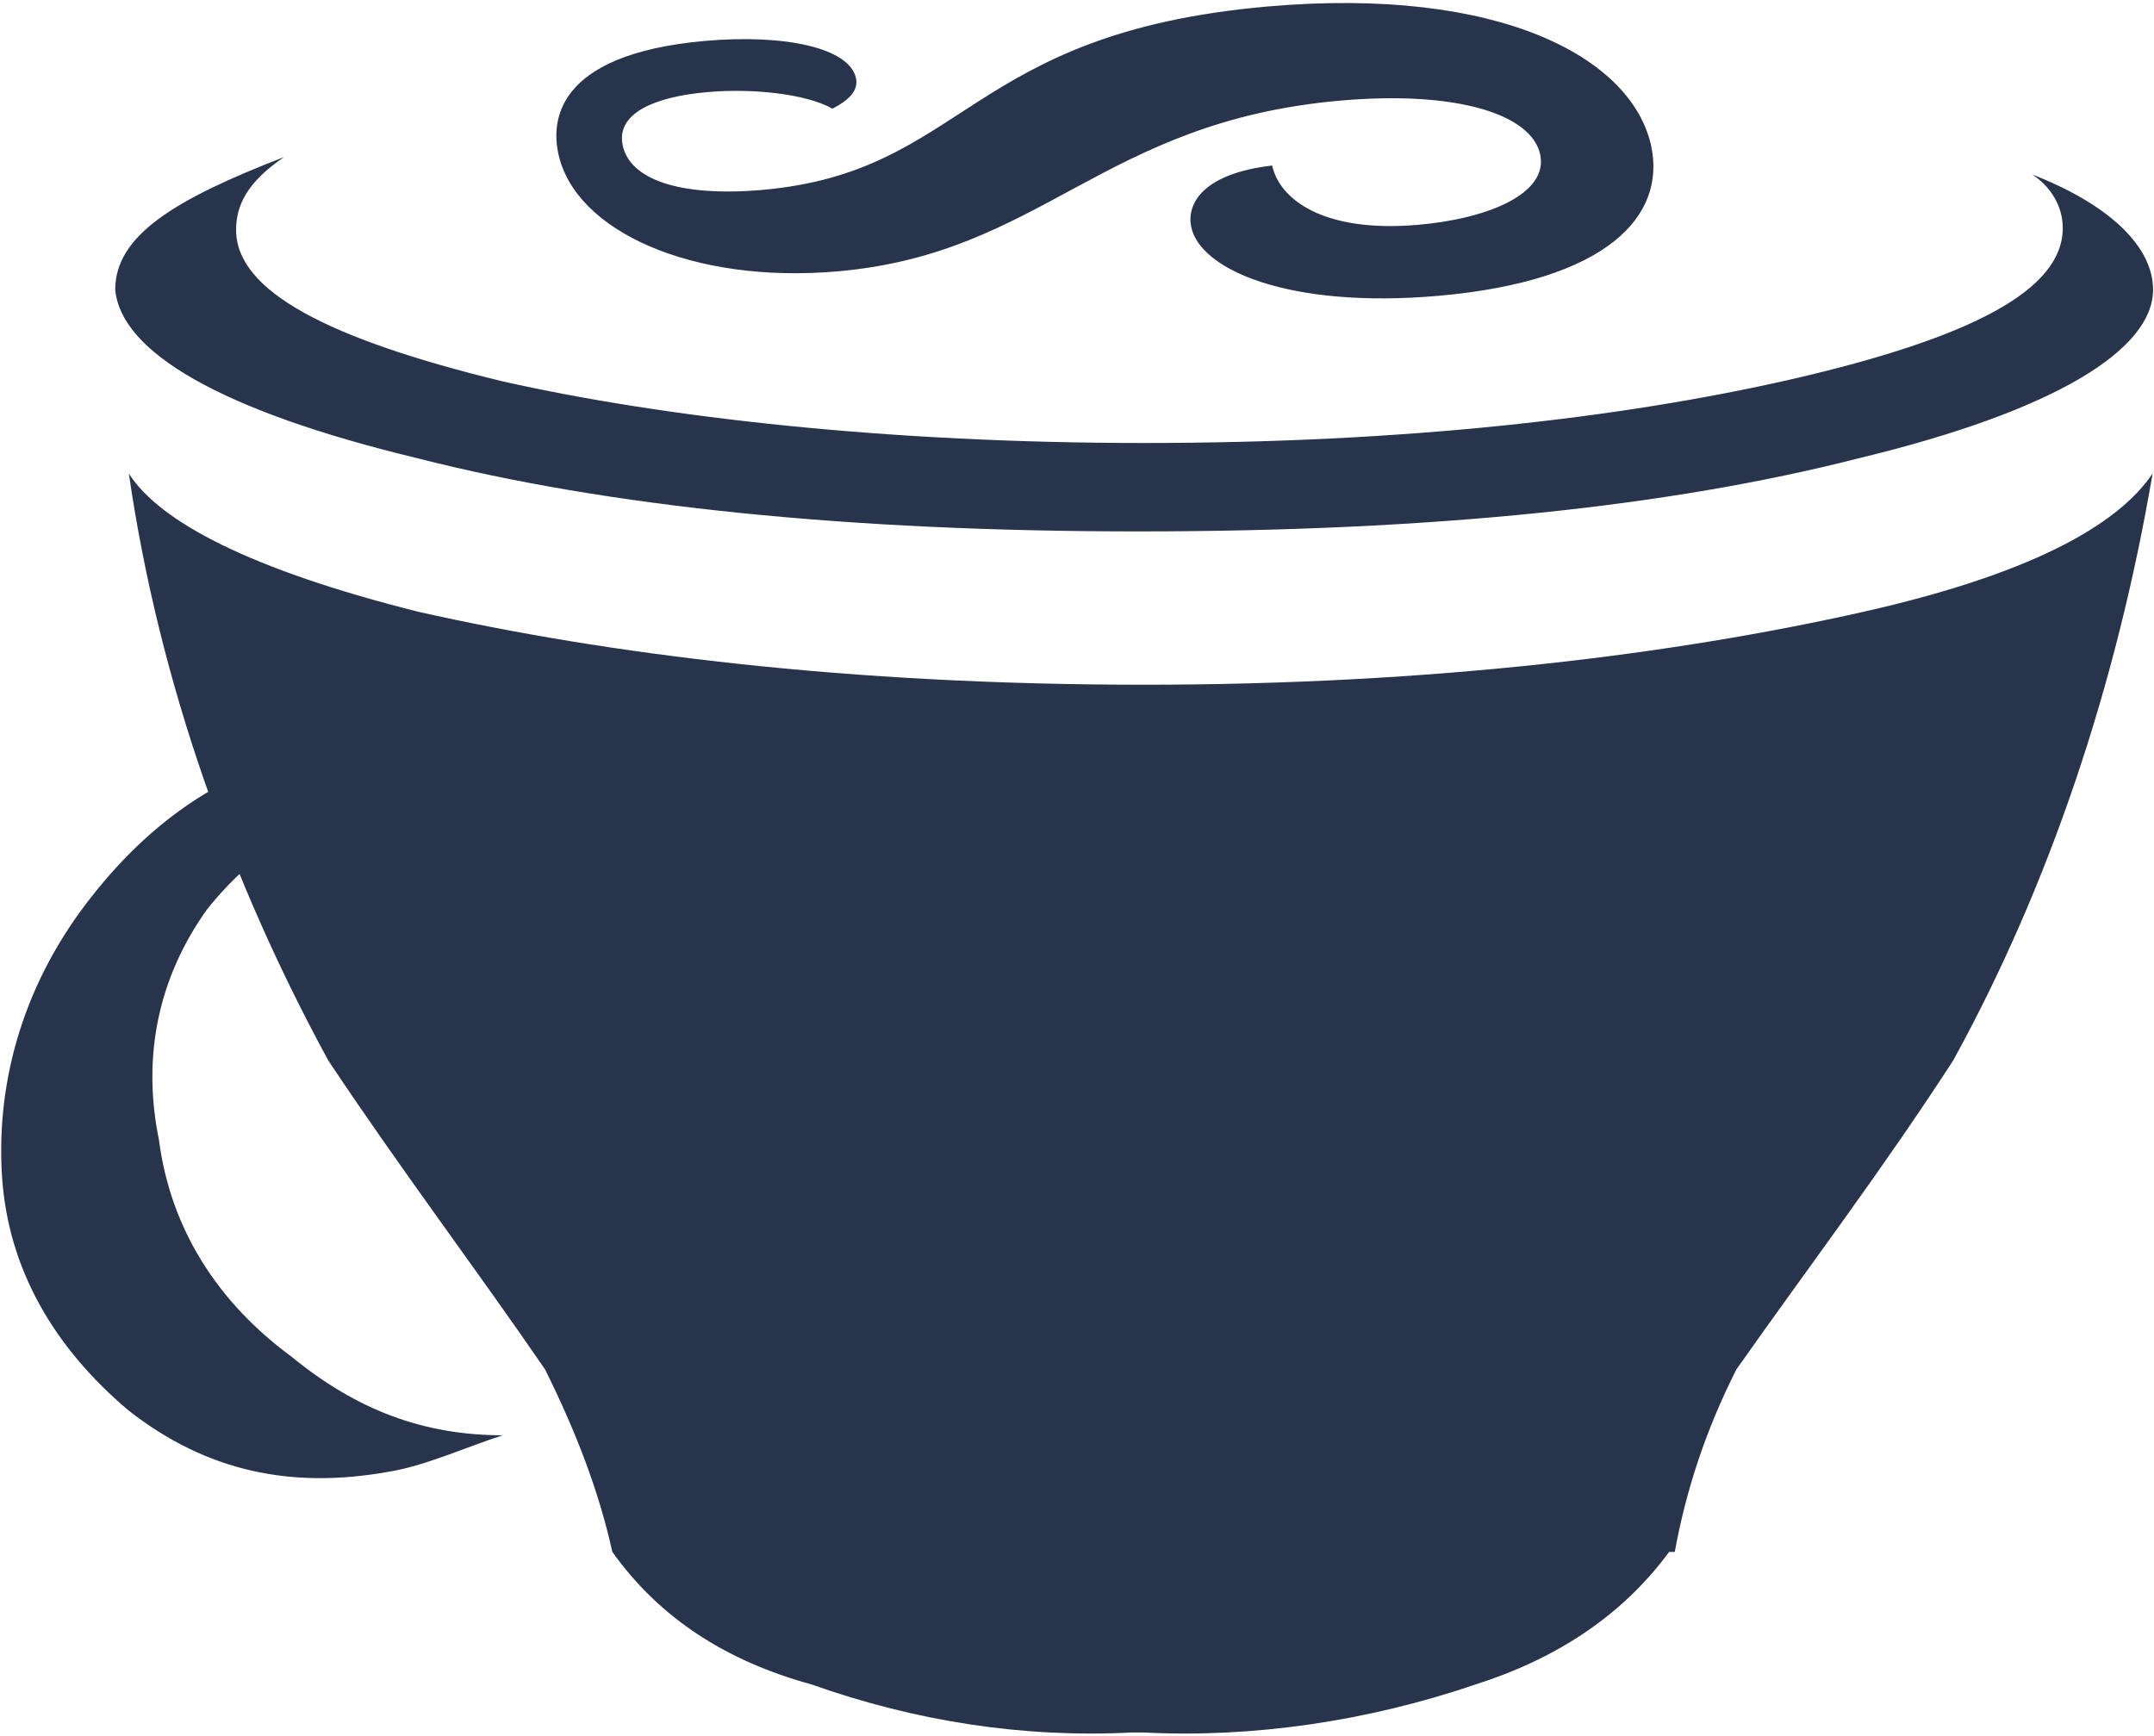
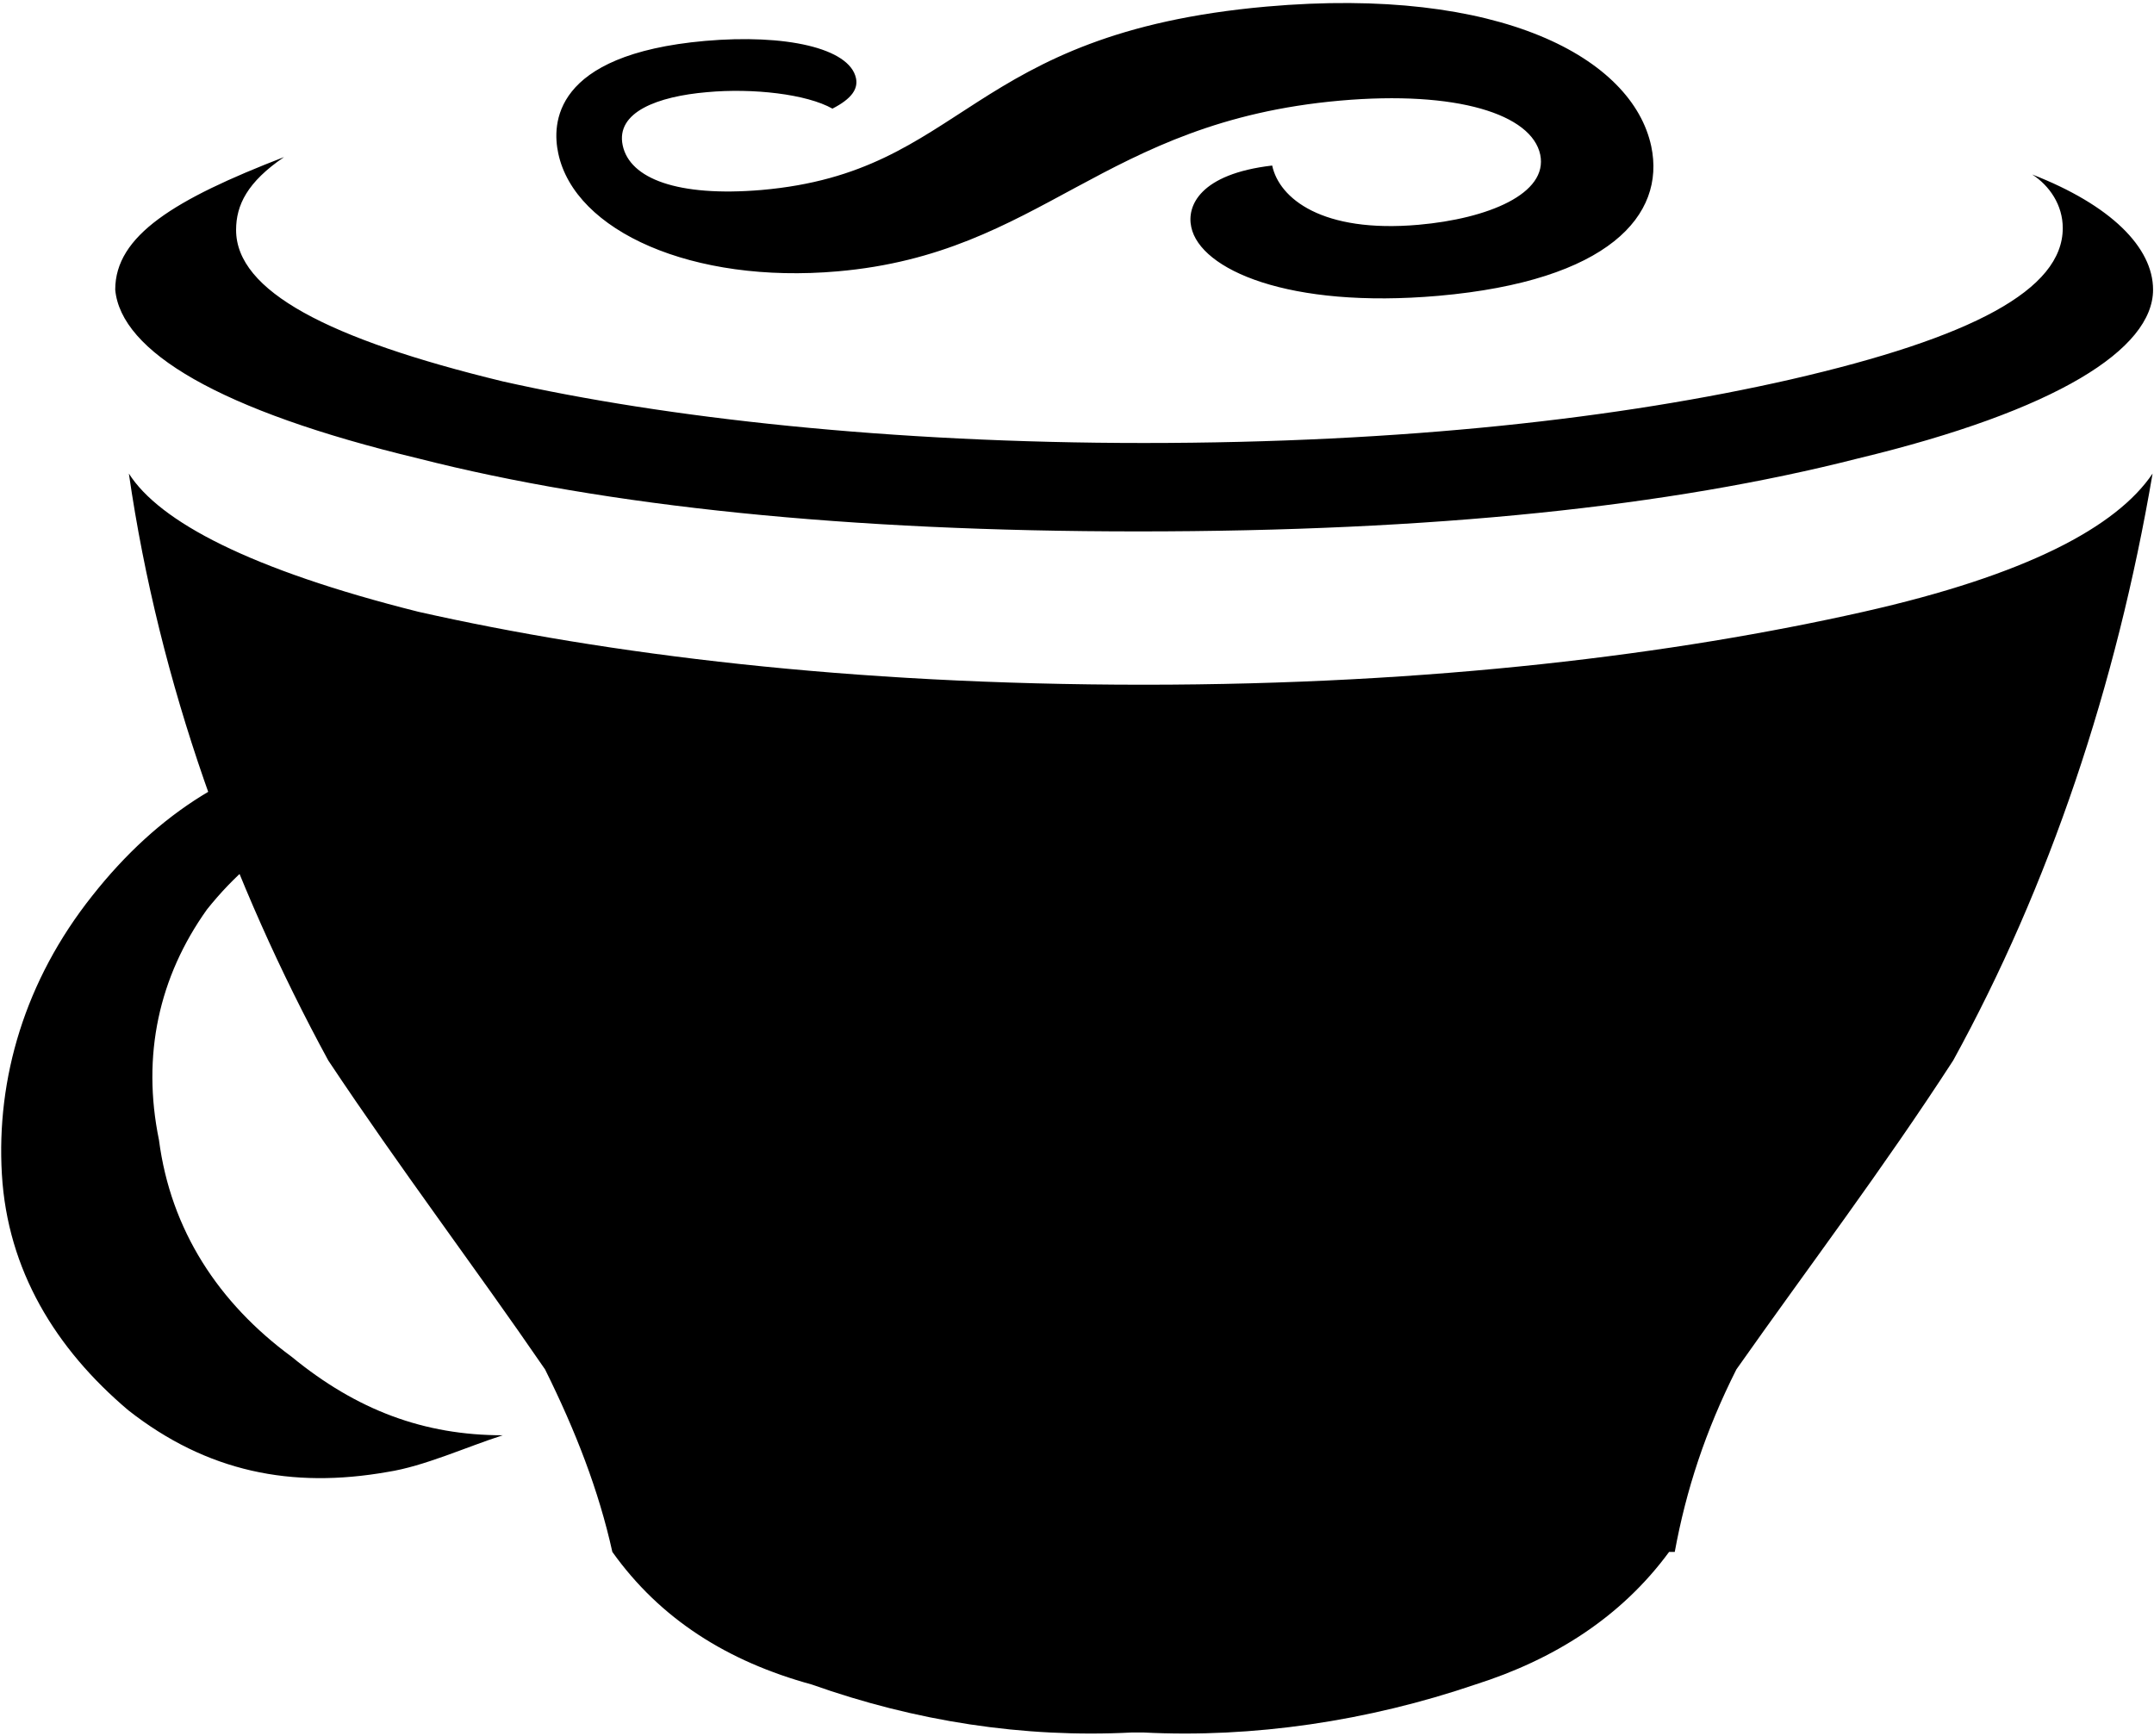
<svg xmlns="http://www.w3.org/2000/svg" version="1.1" id="Layer_1" x="0px" y="0px" viewBox="-76 212 458 369" enable-background="new -76 212 458 369" xml:space="preserve">
  <g>
    <g>
-       <path fill="#28334C" d="M106,228.6c0.5,2.3-0.9,4.4-5,6.5c-5.5-3.1-16.9-4.4-26.7-3.5c-10.4,0.9-19.4,4.2-17.9,11.3    c1.5,7.1,11.7,11,29.5,9.5c43.6-3.8,43.4-33.3,107.4-39c49.8-4.4,77.8,11,81.8,29.7c3.1,14.7-9.1,28.6-45.2,31.8    c-32,2.8-50.7-5.6-52.6-14.6c-1-4.5,1.8-11.3,17.2-13.1c1.5,7,10.6,14.4,31.1,12.6c14.8-1.3,27.6-6.6,25.9-14.9    c-1.8-8.6-17.7-13.7-42.6-11.5c-50.7,4.5-63.2,32.5-106.8,36.3c-30.8,2.7-55.9-8.5-59.4-25.1c-1.3-6.1-1.4-21,31.2-23.9    C91,219.2,104.6,222.2,106,228.6L106,228.6z M-56.4,402.5c-14.3,18-20.4,38.8-19.2,59.2c1.2,20.4,11.4,37.1,26.9,50.2    C-32,525-14,528.6,6.4,525c7.8-1.2,16.7-5.3,24.5-7.8c-16.7,0-31-5.3-44.9-16.7c-15.5-11.4-25.7-26.9-28.2-46.1    c-3.7-18,0-34.7,10.2-49c11.4-14.3,25.7-22,44.9-24.5c19.2-1.2,35.9,3.7,52.6,15.5c-3.7-5.3-9-9-14.3-14.3    c-16.7-11.4-34.7-16.7-56.7-11.4C-25.4,374.3-42.2,384.5-56.4,402.5z M167.2,306.2c-53.9,0-101.6-5.3-136.3-13.1    c-37.1-9-56.7-19.2-56.7-32.2c0-5.3,2.4-10.2,10.2-15.5c-23.3,9-35.9,16.7-35.9,28.2c1.2,13.1,22,25.7,64.5,35.9    c40,10.2,91.4,15.5,153,15.5c62.8,0,113-5.3,153-15.5c42.4-10.2,62.8-23.3,62.8-35.9c0-9-9-18-25.7-24.5c3.7,2.4,6.5,6.5,6.5,11.4    c0,13.1-19.2,23.3-57.9,32.2C268.7,300.9,222.6,306.2,167.2,306.2L167.2,306.2z M320.2,342.1c-40,9-91.4,15.5-153,15.5    c-62.8,0-114.2-6.5-154.2-15.5c-35.9-9-55.1-19.2-61.6-29.4c6.5,44.9,22,87.3,42.4,124.8c15.5,23.3,31,43.7,46.1,65.7    c6.5,13.1,11.4,25.7,14.3,38.8c10.2,14.3,24.5,23.3,42.4,28.2c22,7.8,44.9,11.4,68.1,10.2h2.4c23.3,1.2,47.7-2.4,70.6-10.2    c16.7-5.3,31-14.3,41.2-28.2h1.2c2.4-13.1,6.5-25.7,13.1-38.8c15.5-22,31-42.4,46.1-65.7c20.4-37.1,34.7-79.6,42.4-124.8    C374,324.1,354.8,334.3,320.2,342.1L320.2,342.1z" />
+       <path d="M106,228.6c0.5,2.3-0.9,4.4-5,6.5c-5.5-3.1-16.9-4.4-26.7-3.5c-10.4,0.9-19.4,4.2-17.9,11.3    c1.5,7.1,11.7,11,29.5,9.5c43.6-3.8,43.4-33.3,107.4-39c49.8-4.4,77.8,11,81.8,29.7c3.1,14.7-9.1,28.6-45.2,31.8    c-32,2.8-50.7-5.6-52.6-14.6c-1-4.5,1.8-11.3,17.2-13.1c1.5,7,10.6,14.4,31.1,12.6c14.8-1.3,27.6-6.6,25.9-14.9    c-1.8-8.6-17.7-13.7-42.6-11.5c-50.7,4.5-63.2,32.5-106.8,36.3c-30.8,2.7-55.9-8.5-59.4-25.1c-1.3-6.1-1.4-21,31.2-23.9    C91,219.2,104.6,222.2,106,228.6L106,228.6z M-56.4,402.5c-14.3,18-20.4,38.8-19.2,59.2c1.2,20.4,11.4,37.1,26.9,50.2    C-32,525-14,528.6,6.4,525c7.8-1.2,16.7-5.3,24.5-7.8c-16.7,0-31-5.3-44.9-16.7c-15.5-11.4-25.7-26.9-28.2-46.1    c-3.7-18,0-34.7,10.2-49c11.4-14.3,25.7-22,44.9-24.5c19.2-1.2,35.9,3.7,52.6,15.5c-3.7-5.3-9-9-14.3-14.3    c-16.7-11.4-34.7-16.7-56.7-11.4C-25.4,374.3-42.2,384.5-56.4,402.5z M167.2,306.2c-53.9,0-101.6-5.3-136.3-13.1    c-37.1-9-56.7-19.2-56.7-32.2c0-5.3,2.4-10.2,10.2-15.5c-23.3,9-35.9,16.7-35.9,28.2c1.2,13.1,22,25.7,64.5,35.9    c40,10.2,91.4,15.5,153,15.5c62.8,0,113-5.3,153-15.5c42.4-10.2,62.8-23.3,62.8-35.9c0-9-9-18-25.7-24.5c3.7,2.4,6.5,6.5,6.5,11.4    c0,13.1-19.2,23.3-57.9,32.2C268.7,300.9,222.6,306.2,167.2,306.2L167.2,306.2z M320.2,342.1c-40,9-91.4,15.5-153,15.5    c-62.8,0-114.2-6.5-154.2-15.5c-35.9-9-55.1-19.2-61.6-29.4c6.5,44.9,22,87.3,42.4,124.8c15.5,23.3,31,43.7,46.1,65.7    c6.5,13.1,11.4,25.7,14.3,38.8c10.2,14.3,24.5,23.3,42.4,28.2c22,7.8,44.9,11.4,68.1,10.2h2.4c23.3,1.2,47.7-2.4,70.6-10.2    c16.7-5.3,31-14.3,41.2-28.2h1.2c2.4-13.1,6.5-25.7,13.1-38.8c15.5-22,31-42.4,46.1-65.7c20.4-37.1,34.7-79.6,42.4-124.8    C374,324.1,354.8,334.3,320.2,342.1L320.2,342.1z" />
    </g>
  </g>
</svg>
